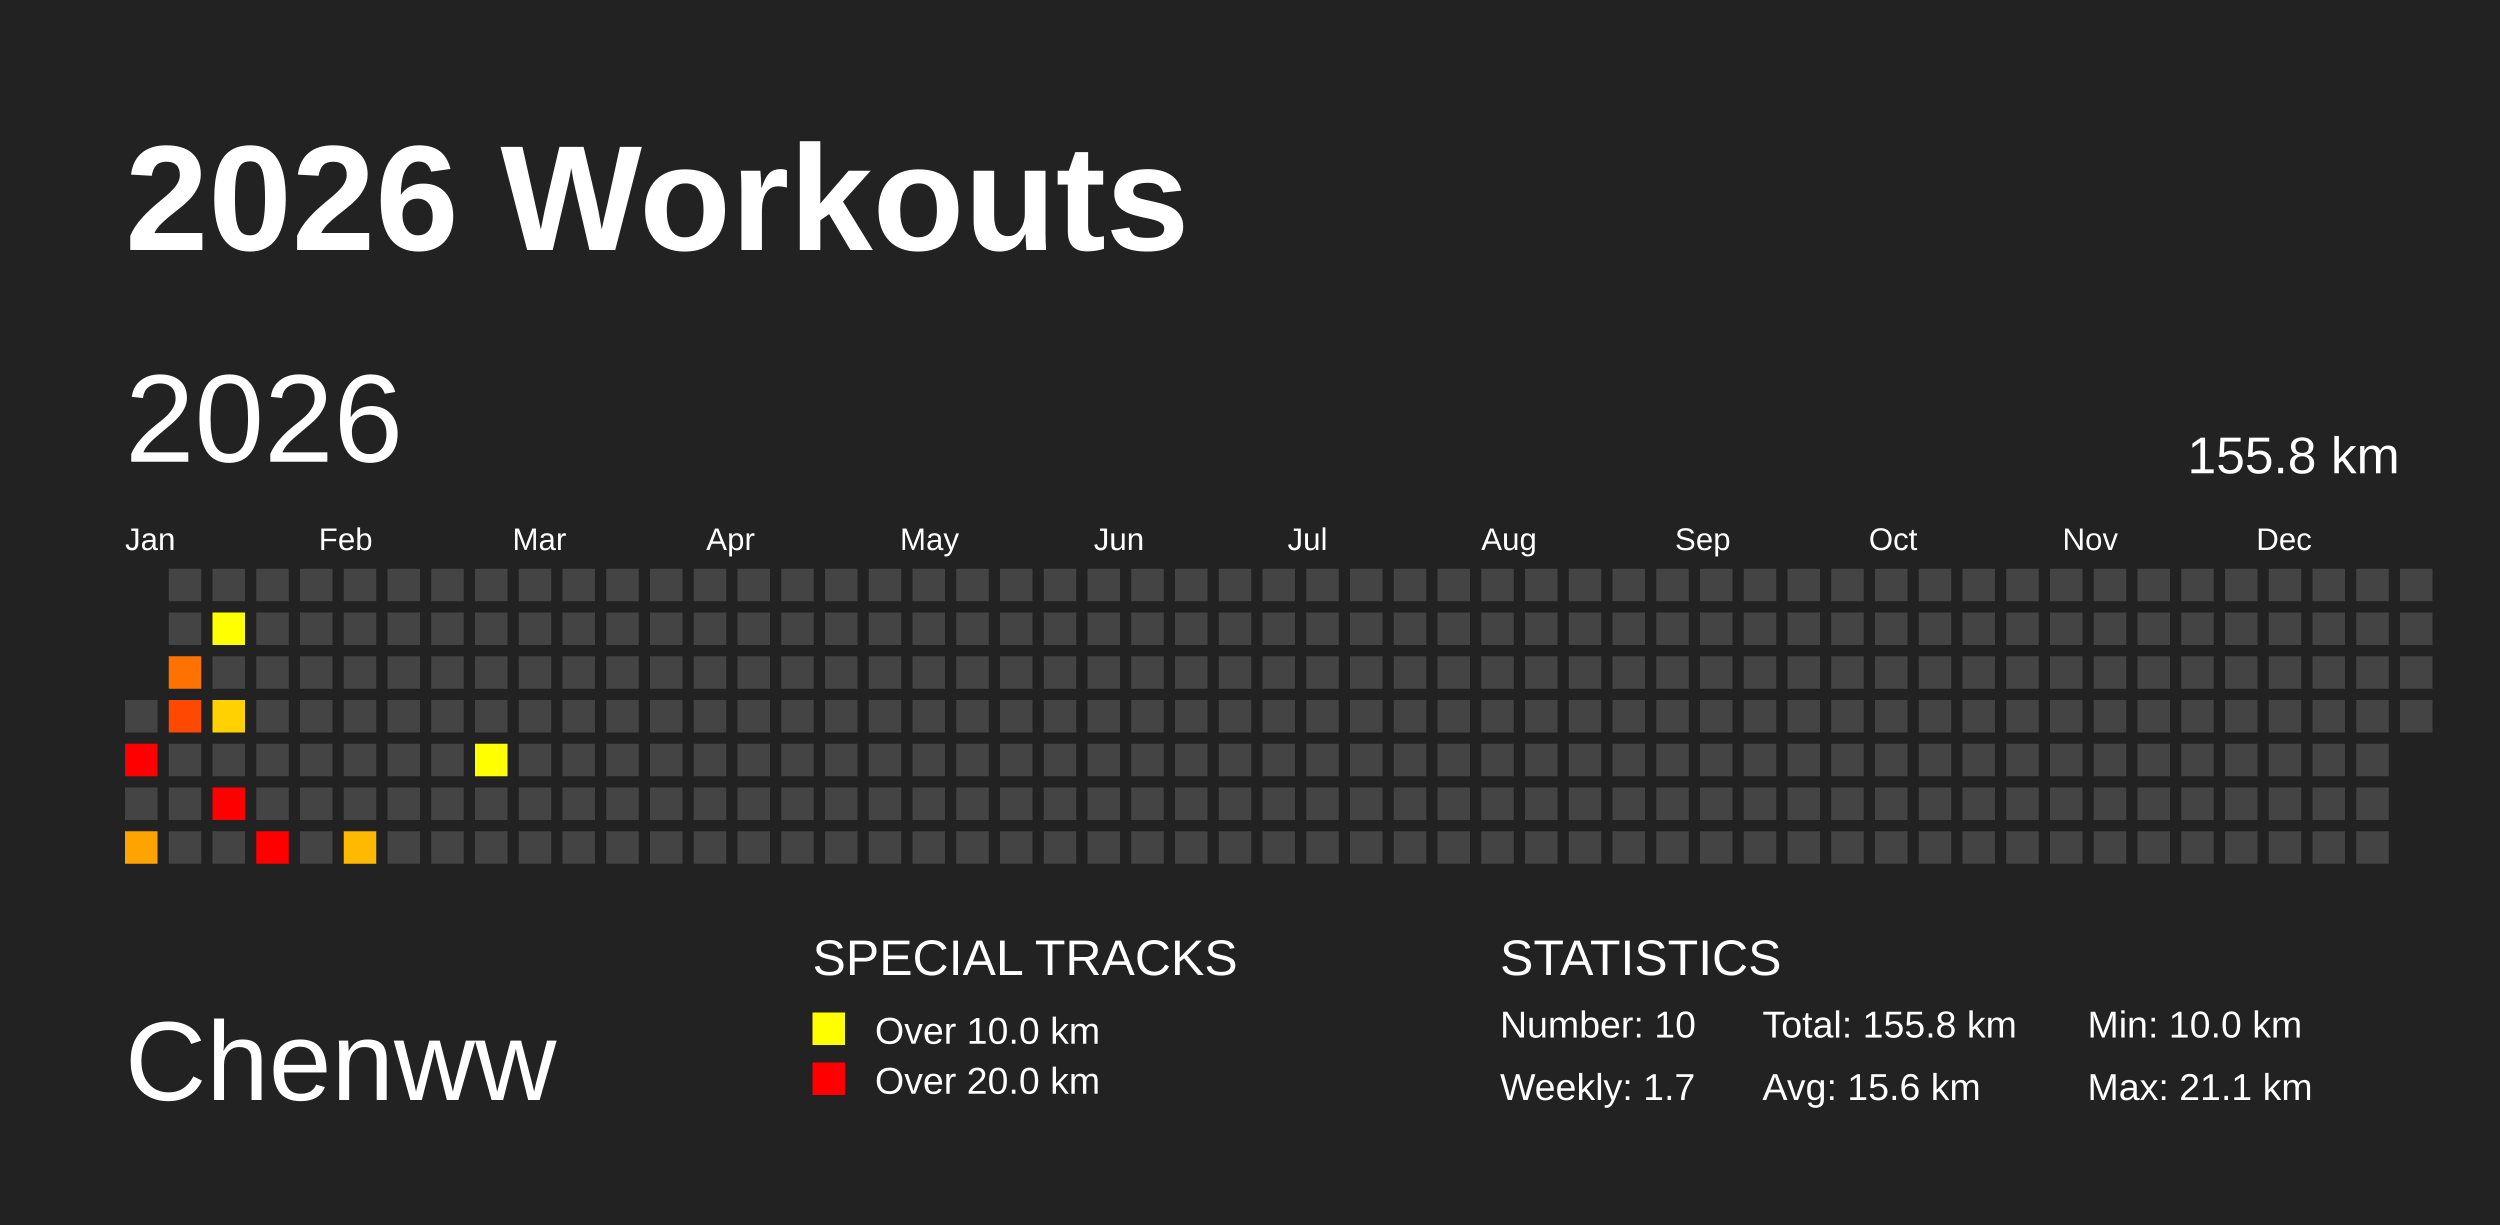
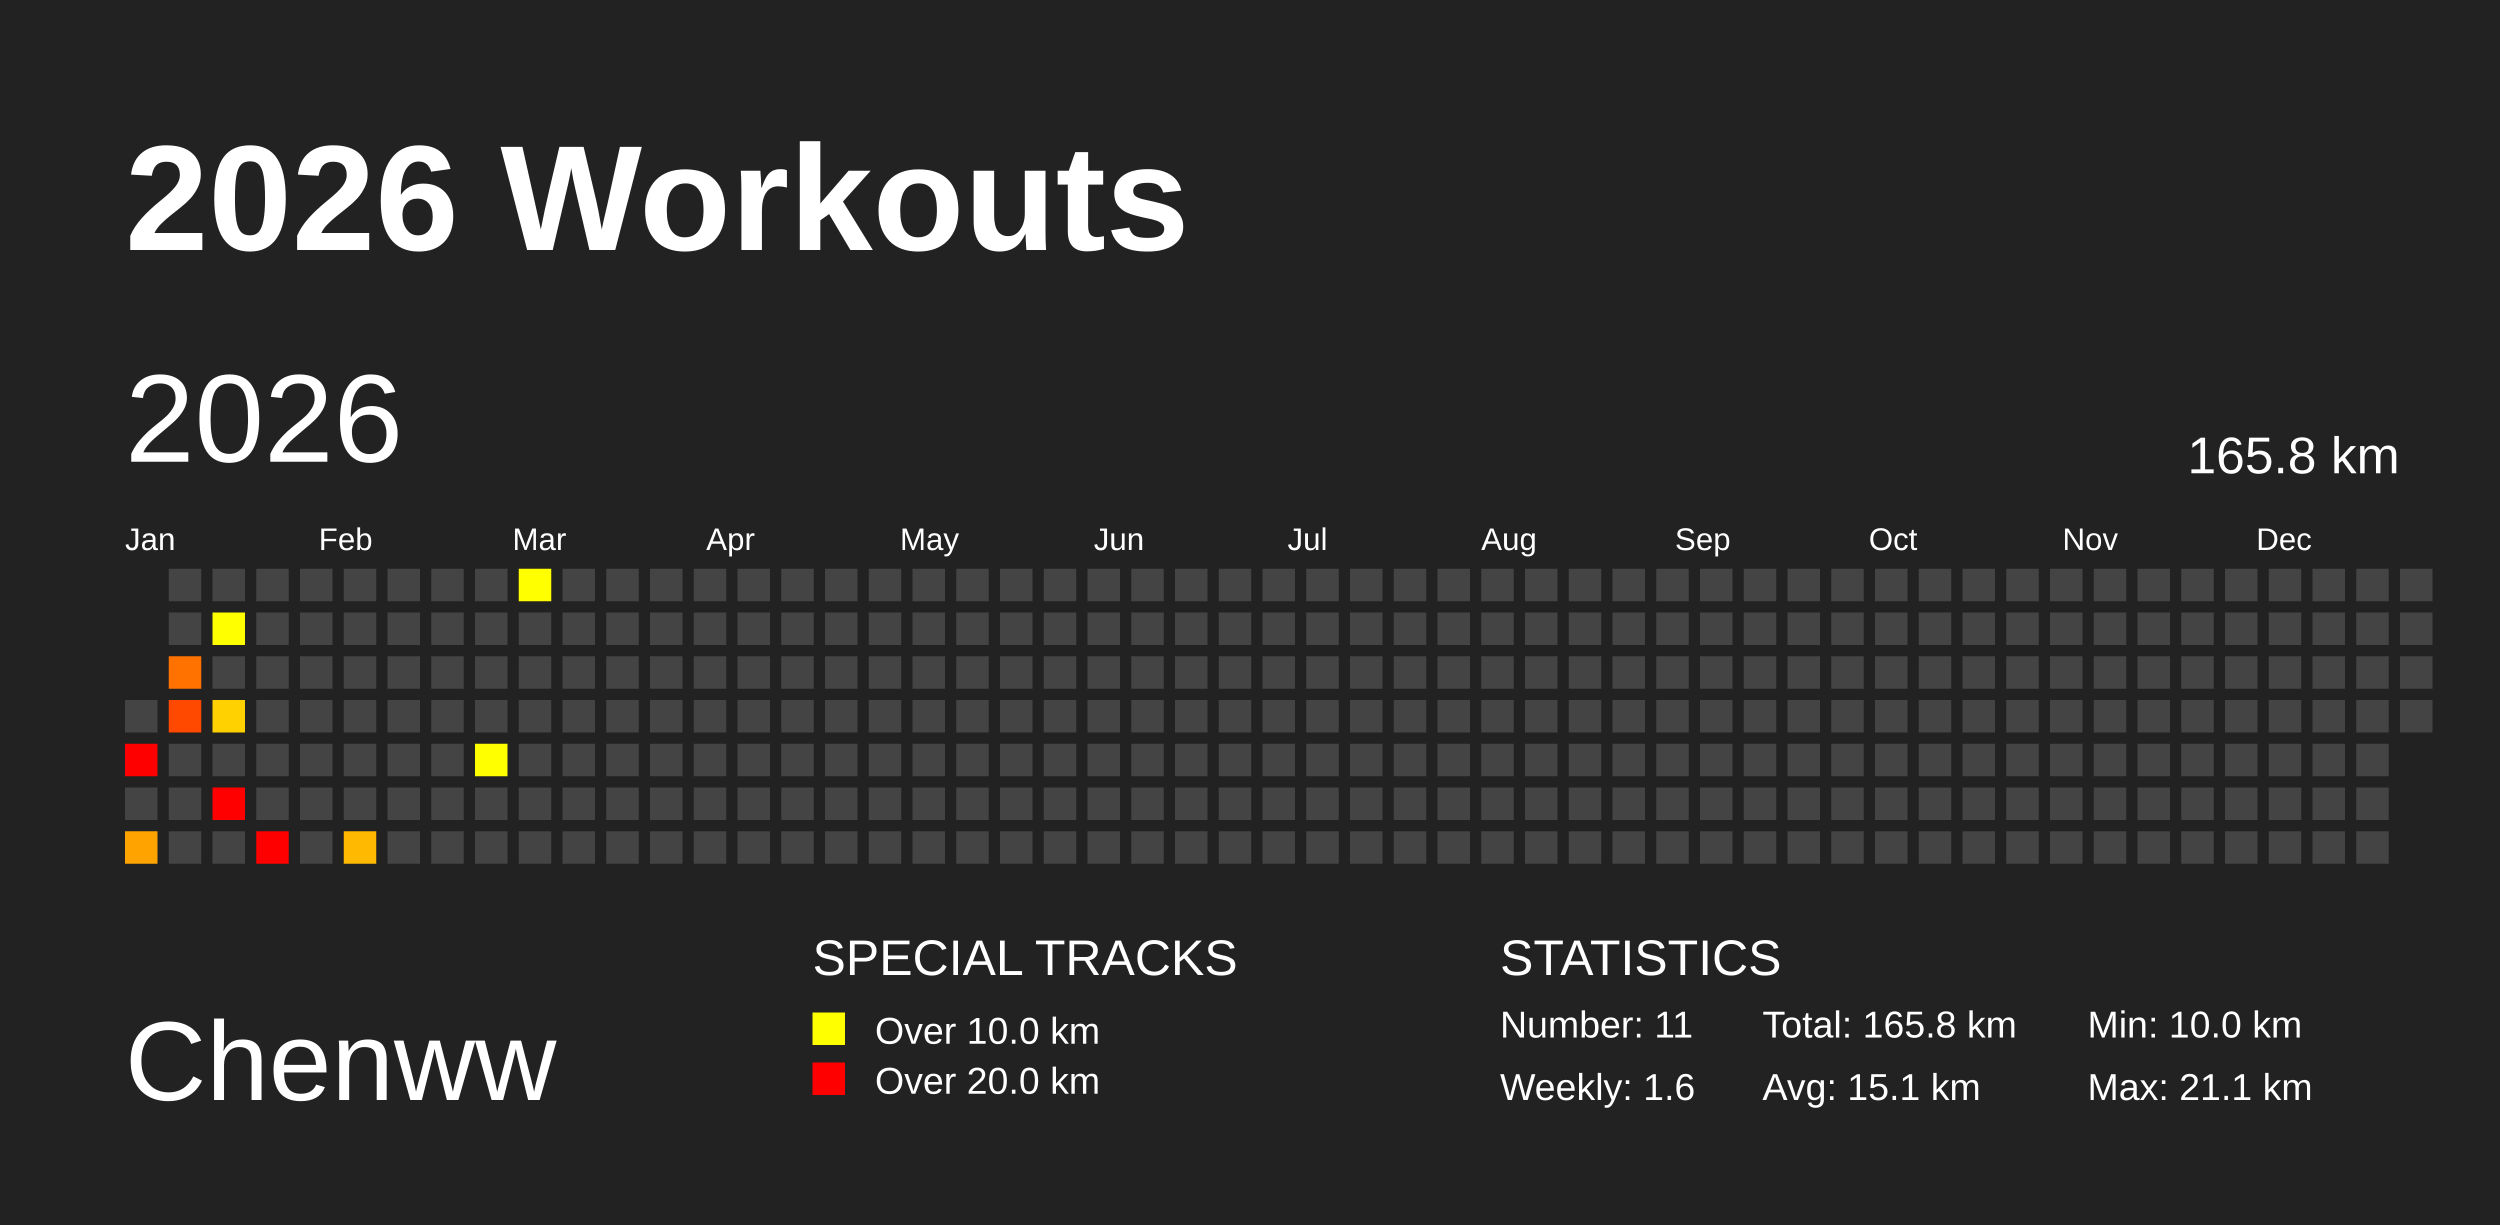
<svg xmlns="http://www.w3.org/2000/svg" baseProfile="full" height="98mm" version="1.1" viewBox="0,0,200,98" width="200mm">
  <defs />
  <rect fill="#222222" height="98" width="200" x="0" y="0" />
  <text fill="#FFFFFF" style="font-size:12px; font-family:Arial; font-weight:bold;" x="10" y="20">2026 Workouts</text>
  <text fill="#FFFFFF" style="font-size:9px; font-family:Arial" x="10" y="88">Chenww</text>
  <text fill="#FFFFFF" style="font-size:4px; font-family:Arial" x="65" y="78">SPECIAL TRACKS</text>
  <rect fill="yellow" height="2.6" width="2.6" x="65" y="81" />
  <text fill="#FFFFFF" style="font-size:3px; font-family:Arial" x="70" y="83.5">Over 10.0 km</text>
  <rect fill="red" height="2.6" width="2.6" x="65" y="85" />
  <text fill="#FFFFFF" style="font-size:3px; font-family:Arial" x="70" y="87.5">Over 20.0 km</text>
  <text fill="#FFFFFF" style="font-size:4px; font-family:Arial" x="120" y="78">STATISTICS</text>
-   <text fill="#FFFFFF" style="font-size:3px; font-family:Arial" x="120" y="83">Number: 10</text>
-   <text fill="#FFFFFF" style="font-size:3px; font-family:Arial" x="120" y="88">Weekly: 1.7</text>
-   <text fill="#FFFFFF" style="font-size:3px; font-family:Arial" x="141" y="83">Total: 155.8 km</text>
-   <text fill="#FFFFFF" style="font-size:3px; font-family:Arial" x="141" y="88">Avg: 15.6 km</text>
+   <text fill="#FFFFFF" style="font-size:3px; font-family:Arial" x="120" y="83">Number: 11</text>
+   <text fill="#FFFFFF" style="font-size:3px; font-family:Arial" x="120" y="88">Weekly: 1.6</text>
+   <text fill="#FFFFFF" style="font-size:3px; font-family:Arial" x="141" y="83">Total: 165.8 km</text>
+   <text fill="#FFFFFF" style="font-size:3px; font-family:Arial" x="141" y="88">Avg: 15.1 km</text>
  <text fill="#FFFFFF" style="font-size:3px; font-family:Arial" x="167" y="83">Min: 10.0 km</text>
  <text fill="#FFFFFF" style="font-size:3px; font-family:Arial" x="167" y="88">Max: 21.1 km</text>
  <text dominant-baseline="hanging" fill="#FFFFFF" style="font-size:10.0px; font-family:Arial;" x="10" y="30">2026</text>
-   <text dominant-baseline="hanging" fill="#FFFFFF" style="font-size:4.125px; font-family:Arial;" x="175" y="35">155.8 km</text>
+   <text dominant-baseline="hanging" fill="#FFFFFF" style="font-size:4.125px; font-family:Arial;" x="175" y="35">165.8 km</text>
  <text fill="#FFFFFF" style="font-size:2.5px; font-family:Arial" x="10.0" y="44">Jan</text>
  <text fill="#FFFFFF" style="font-size:2.5px; font-family:Arial" x="25.5" y="44">Feb</text>
  <text fill="#FFFFFF" style="font-size:2.5px; font-family:Arial" x="41.0" y="44">Mar</text>
  <text fill="#FFFFFF" style="font-size:2.5px; font-family:Arial" x="56.5" y="44">Apr</text>
  <text fill="#FFFFFF" style="font-size:2.5px; font-family:Arial" x="72.0" y="44">May</text>
  <text fill="#FFFFFF" style="font-size:2.5px; font-family:Arial" x="87.5" y="44">Jun</text>
  <text fill="#FFFFFF" style="font-size:2.5px; font-family:Arial" x="103.0" y="44">Jul</text>
  <text fill="#FFFFFF" style="font-size:2.5px; font-family:Arial" x="118.5" y="44">Aug</text>
  <text fill="#FFFFFF" style="font-size:2.5px; font-family:Arial" x="134.0" y="44">Sep</text>
  <text fill="#FFFFFF" style="font-size:2.5px; font-family:Arial" x="149.5" y="44">Oct</text>
  <text fill="#FFFFFF" style="font-size:2.5px; font-family:Arial" x="165.0" y="44">Nov</text>
  <text fill="#FFFFFF" style="font-size:2.5px; font-family:Arial" x="180.5" y="44">Dec</text>
  <rect fill="#444444" height="2.6" width="2.6" x="10.0" y="56.0" />
  <rect fill="red" height="2.6" width="2.6" x="10.0" y="59.5" />
  <rect fill="#444444" height="2.6" width="2.6" x="10.0" y="63.0" />
  <rect fill="#ffa300" height="2.6" width="2.6" x="10.0" y="66.5" />
  <rect fill="#444444" height="2.6" width="2.6" x="13.5" y="45.5" />
  <rect fill="#444444" height="2.6" width="2.6" x="13.5" y="49.0" />
  <rect fill="#ff7200" height="2.6" width="2.6" x="13.5" y="52.5" />
  <rect fill="#ff4800" height="2.6" width="2.6" x="13.5" y="56.0" />
  <rect fill="#444444" height="2.6" width="2.6" x="13.5" y="59.5" />
  <rect fill="#444444" height="2.6" width="2.6" x="13.5" y="63.0" />
  <rect fill="#444444" height="2.6" width="2.6" x="13.5" y="66.5" />
  <rect fill="#444444" height="2.6" width="2.6" x="17.0" y="45.5" />
  <rect fill="#ffff00" height="2.6" width="2.6" x="17.0" y="49.0" />
  <rect fill="#444444" height="2.6" width="2.6" x="17.0" y="52.5" />
  <rect fill="#ffd100" height="2.6" width="2.6" x="17.0" y="56.0" />
  <rect fill="#444444" height="2.6" width="2.6" x="17.0" y="59.5" />
  <rect fill="red" height="2.6" width="2.6" x="17.0" y="63.0" />
  <rect fill="#444444" height="2.6" width="2.6" x="17.0" y="66.5" />
  <rect fill="#444444" height="2.6" width="2.6" x="20.5" y="45.5" />
  <rect fill="#444444" height="2.6" width="2.6" x="20.5" y="49.0" />
  <rect fill="#444444" height="2.6" width="2.6" x="20.5" y="52.5" />
  <rect fill="#444444" height="2.6" width="2.6" x="20.5" y="56.0" />
  <rect fill="#444444" height="2.6" width="2.6" x="20.5" y="59.5" />
  <rect fill="#444444" height="2.6" width="2.6" x="20.5" y="63.0" />
  <rect fill="red" height="2.6" width="2.6" x="20.5" y="66.5" />
  <rect fill="#444444" height="2.6" width="2.6" x="24.0" y="45.5" />
  <rect fill="#444444" height="2.6" width="2.6" x="24.0" y="49.0" />
  <rect fill="#444444" height="2.6" width="2.6" x="24.0" y="52.5" />
  <rect fill="#444444" height="2.6" width="2.6" x="24.0" y="56.0" />
  <rect fill="#444444" height="2.6" width="2.6" x="24.0" y="59.5" />
  <rect fill="#444444" height="2.6" width="2.6" x="24.0" y="63.0" />
  <rect fill="#444444" height="2.6" width="2.6" x="24.0" y="66.5" />
  <rect fill="#444444" height="2.6" width="2.6" x="27.5" y="45.5" />
  <rect fill="#444444" height="2.6" width="2.6" x="27.5" y="49.0" />
  <rect fill="#444444" height="2.6" width="2.6" x="27.5" y="52.5" />
  <rect fill="#444444" height="2.6" width="2.6" x="27.5" y="56.0" />
  <rect fill="#444444" height="2.6" width="2.6" x="27.5" y="59.5" />
  <rect fill="#444444" height="2.6" width="2.6" x="27.5" y="63.0" />
  <rect fill="#ffb900" height="2.6" width="2.6" x="27.5" y="66.5" />
  <rect fill="#444444" height="2.6" width="2.6" x="31.0" y="45.5" />
  <rect fill="#444444" height="2.6" width="2.6" x="31.0" y="49.0" />
  <rect fill="#444444" height="2.6" width="2.6" x="31.0" y="52.5" />
  <rect fill="#444444" height="2.6" width="2.6" x="31.0" y="56.0" />
  <rect fill="#444444" height="2.6" width="2.6" x="31.0" y="59.5" />
  <rect fill="#444444" height="2.6" width="2.6" x="31.0" y="63.0" />
  <rect fill="#444444" height="2.6" width="2.6" x="31.0" y="66.5" />
  <rect fill="#444444" height="2.6" width="2.6" x="34.5" y="45.5" />
  <rect fill="#444444" height="2.6" width="2.6" x="34.5" y="49.0" />
  <rect fill="#444444" height="2.6" width="2.6" x="34.5" y="52.5" />
  <rect fill="#444444" height="2.6" width="2.6" x="34.5" y="56.0" />
  <rect fill="#444444" height="2.6" width="2.6" x="34.5" y="59.5" />
  <rect fill="#444444" height="2.6" width="2.6" x="34.5" y="63.0" />
  <rect fill="#444444" height="2.6" width="2.6" x="34.5" y="66.5" />
  <rect fill="#444444" height="2.6" width="2.6" x="38.0" y="45.5" />
  <rect fill="#444444" height="2.6" width="2.6" x="38.0" y="49.0" />
  <rect fill="#444444" height="2.6" width="2.6" x="38.0" y="52.5" />
  <rect fill="#444444" height="2.6" width="2.6" x="38.0" y="56.0" />
  <rect fill="#ffff00" height="2.6" width="2.6" x="38.0" y="59.5" />
  <rect fill="#444444" height="2.6" width="2.6" x="38.0" y="63.0" />
  <rect fill="#444444" height="2.6" width="2.6" x="38.0" y="66.5" />
-   <rect fill="#444444" height="2.6" width="2.6" x="41.5" y="45.5" />
+   <rect fill="#ffff00" height="2.6" width="2.6" x="41.5" y="45.5" />
  <rect fill="#444444" height="2.6" width="2.6" x="41.5" y="49.0" />
  <rect fill="#444444" height="2.6" width="2.6" x="41.5" y="52.5" />
  <rect fill="#444444" height="2.6" width="2.6" x="41.5" y="56.0" />
  <rect fill="#444444" height="2.6" width="2.6" x="41.5" y="59.5" />
  <rect fill="#444444" height="2.6" width="2.6" x="41.5" y="63.0" />
  <rect fill="#444444" height="2.6" width="2.6" x="41.5" y="66.5" />
  <rect fill="#444444" height="2.6" width="2.6" x="45.0" y="45.5" />
  <rect fill="#444444" height="2.6" width="2.6" x="45.0" y="49.0" />
  <rect fill="#444444" height="2.6" width="2.6" x="45.0" y="52.5" />
  <rect fill="#444444" height="2.6" width="2.6" x="45.0" y="56.0" />
  <rect fill="#444444" height="2.6" width="2.6" x="45.0" y="59.5" />
  <rect fill="#444444" height="2.6" width="2.6" x="45.0" y="63.0" />
  <rect fill="#444444" height="2.6" width="2.6" x="45.0" y="66.5" />
  <rect fill="#444444" height="2.6" width="2.6" x="48.5" y="45.5" />
  <rect fill="#444444" height="2.6" width="2.6" x="48.5" y="49.0" />
  <rect fill="#444444" height="2.6" width="2.6" x="48.5" y="52.5" />
  <rect fill="#444444" height="2.6" width="2.6" x="48.5" y="56.0" />
  <rect fill="#444444" height="2.6" width="2.6" x="48.5" y="59.5" />
  <rect fill="#444444" height="2.6" width="2.6" x="48.5" y="63.0" />
  <rect fill="#444444" height="2.6" width="2.6" x="48.5" y="66.5" />
  <rect fill="#444444" height="2.6" width="2.6" x="52.0" y="45.5" />
  <rect fill="#444444" height="2.6" width="2.6" x="52.0" y="49.0" />
  <rect fill="#444444" height="2.6" width="2.6" x="52.0" y="52.5" />
  <rect fill="#444444" height="2.6" width="2.6" x="52.0" y="56.0" />
  <rect fill="#444444" height="2.6" width="2.6" x="52.0" y="59.5" />
  <rect fill="#444444" height="2.6" width="2.6" x="52.0" y="63.0" />
  <rect fill="#444444" height="2.6" width="2.6" x="52.0" y="66.5" />
  <rect fill="#444444" height="2.6" width="2.6" x="55.5" y="45.5" />
  <rect fill="#444444" height="2.6" width="2.6" x="55.5" y="49.0" />
  <rect fill="#444444" height="2.6" width="2.6" x="55.5" y="52.5" />
  <rect fill="#444444" height="2.6" width="2.6" x="55.5" y="56.0" />
  <rect fill="#444444" height="2.6" width="2.6" x="55.5" y="59.5" />
  <rect fill="#444444" height="2.6" width="2.6" x="55.5" y="63.0" />
  <rect fill="#444444" height="2.6" width="2.6" x="55.5" y="66.5" />
  <rect fill="#444444" height="2.6" width="2.6" x="59.0" y="45.5" />
  <rect fill="#444444" height="2.6" width="2.6" x="59.0" y="49.0" />
  <rect fill="#444444" height="2.6" width="2.6" x="59.0" y="52.5" />
  <rect fill="#444444" height="2.6" width="2.6" x="59.0" y="56.0" />
  <rect fill="#444444" height="2.6" width="2.6" x="59.0" y="59.5" />
  <rect fill="#444444" height="2.6" width="2.6" x="59.0" y="63.0" />
  <rect fill="#444444" height="2.6" width="2.6" x="59.0" y="66.5" />
  <rect fill="#444444" height="2.6" width="2.6" x="62.5" y="45.5" />
  <rect fill="#444444" height="2.6" width="2.6" x="62.5" y="49.0" />
  <rect fill="#444444" height="2.6" width="2.6" x="62.5" y="52.5" />
  <rect fill="#444444" height="2.6" width="2.6" x="62.5" y="56.0" />
  <rect fill="#444444" height="2.6" width="2.6" x="62.5" y="59.5" />
  <rect fill="#444444" height="2.6" width="2.6" x="62.5" y="63.0" />
  <rect fill="#444444" height="2.6" width="2.6" x="62.5" y="66.5" />
  <rect fill="#444444" height="2.6" width="2.6" x="66.0" y="45.5" />
  <rect fill="#444444" height="2.6" width="2.6" x="66.0" y="49.0" />
  <rect fill="#444444" height="2.6" width="2.6" x="66.0" y="52.5" />
  <rect fill="#444444" height="2.6" width="2.6" x="66.0" y="56.0" />
  <rect fill="#444444" height="2.6" width="2.6" x="66.0" y="59.5" />
  <rect fill="#444444" height="2.6" width="2.6" x="66.0" y="63.0" />
  <rect fill="#444444" height="2.6" width="2.6" x="66.0" y="66.5" />
  <rect fill="#444444" height="2.6" width="2.6" x="69.5" y="45.5" />
  <rect fill="#444444" height="2.6" width="2.6" x="69.5" y="49.0" />
  <rect fill="#444444" height="2.6" width="2.6" x="69.5" y="52.5" />
  <rect fill="#444444" height="2.6" width="2.6" x="69.5" y="56.0" />
  <rect fill="#444444" height="2.6" width="2.6" x="69.5" y="59.5" />
  <rect fill="#444444" height="2.6" width="2.6" x="69.5" y="63.0" />
  <rect fill="#444444" height="2.6" width="2.6" x="69.5" y="66.5" />
  <rect fill="#444444" height="2.6" width="2.6" x="73.0" y="45.5" />
  <rect fill="#444444" height="2.6" width="2.6" x="73.0" y="49.0" />
  <rect fill="#444444" height="2.6" width="2.6" x="73.0" y="52.5" />
  <rect fill="#444444" height="2.6" width="2.6" x="73.0" y="56.0" />
  <rect fill="#444444" height="2.6" width="2.6" x="73.0" y="59.5" />
  <rect fill="#444444" height="2.6" width="2.6" x="73.0" y="63.0" />
  <rect fill="#444444" height="2.6" width="2.6" x="73.0" y="66.5" />
  <rect fill="#444444" height="2.6" width="2.6" x="76.5" y="45.5" />
  <rect fill="#444444" height="2.6" width="2.6" x="76.5" y="49.0" />
  <rect fill="#444444" height="2.6" width="2.6" x="76.5" y="52.5" />
  <rect fill="#444444" height="2.6" width="2.6" x="76.5" y="56.0" />
  <rect fill="#444444" height="2.6" width="2.6" x="76.5" y="59.5" />
  <rect fill="#444444" height="2.6" width="2.6" x="76.5" y="63.0" />
  <rect fill="#444444" height="2.6" width="2.6" x="76.5" y="66.5" />
  <rect fill="#444444" height="2.6" width="2.6" x="80.0" y="45.5" />
  <rect fill="#444444" height="2.6" width="2.6" x="80.0" y="49.0" />
  <rect fill="#444444" height="2.6" width="2.6" x="80.0" y="52.5" />
  <rect fill="#444444" height="2.6" width="2.6" x="80.0" y="56.0" />
  <rect fill="#444444" height="2.6" width="2.6" x="80.0" y="59.5" />
  <rect fill="#444444" height="2.6" width="2.6" x="80.0" y="63.0" />
  <rect fill="#444444" height="2.6" width="2.6" x="80.0" y="66.5" />
  <rect fill="#444444" height="2.6" width="2.6" x="83.5" y="45.5" />
  <rect fill="#444444" height="2.6" width="2.6" x="83.5" y="49.0" />
  <rect fill="#444444" height="2.6" width="2.6" x="83.5" y="52.5" />
  <rect fill="#444444" height="2.6" width="2.6" x="83.5" y="56.0" />
  <rect fill="#444444" height="2.6" width="2.6" x="83.5" y="59.5" />
  <rect fill="#444444" height="2.6" width="2.6" x="83.5" y="63.0" />
  <rect fill="#444444" height="2.6" width="2.6" x="83.5" y="66.5" />
  <rect fill="#444444" height="2.6" width="2.6" x="87.0" y="45.5" />
  <rect fill="#444444" height="2.6" width="2.6" x="87.0" y="49.0" />
  <rect fill="#444444" height="2.6" width="2.6" x="87.0" y="52.5" />
  <rect fill="#444444" height="2.6" width="2.6" x="87.0" y="56.0" />
  <rect fill="#444444" height="2.6" width="2.6" x="87.0" y="59.5" />
  <rect fill="#444444" height="2.6" width="2.6" x="87.0" y="63.0" />
  <rect fill="#444444" height="2.6" width="2.6" x="87.0" y="66.5" />
  <rect fill="#444444" height="2.6" width="2.6" x="90.5" y="45.5" />
  <rect fill="#444444" height="2.6" width="2.6" x="90.5" y="49.0" />
  <rect fill="#444444" height="2.6" width="2.6" x="90.5" y="52.5" />
  <rect fill="#444444" height="2.6" width="2.6" x="90.5" y="56.0" />
  <rect fill="#444444" height="2.6" width="2.6" x="90.5" y="59.5" />
  <rect fill="#444444" height="2.6" width="2.6" x="90.5" y="63.0" />
  <rect fill="#444444" height="2.6" width="2.6" x="90.5" y="66.5" />
  <rect fill="#444444" height="2.6" width="2.6" x="94.0" y="45.5" />
  <rect fill="#444444" height="2.6" width="2.6" x="94.0" y="49.0" />
  <rect fill="#444444" height="2.6" width="2.6" x="94.0" y="52.5" />
  <rect fill="#444444" height="2.6" width="2.6" x="94.0" y="56.0" />
  <rect fill="#444444" height="2.6" width="2.6" x="94.0" y="59.5" />
  <rect fill="#444444" height="2.6" width="2.6" x="94.0" y="63.0" />
  <rect fill="#444444" height="2.6" width="2.6" x="94.0" y="66.5" />
  <rect fill="#444444" height="2.6" width="2.6" x="97.5" y="45.5" />
  <rect fill="#444444" height="2.6" width="2.6" x="97.5" y="49.0" />
  <rect fill="#444444" height="2.6" width="2.6" x="97.5" y="52.5" />
  <rect fill="#444444" height="2.6" width="2.6" x="97.5" y="56.0" />
  <rect fill="#444444" height="2.6" width="2.6" x="97.5" y="59.5" />
  <rect fill="#444444" height="2.6" width="2.6" x="97.5" y="63.0" />
  <rect fill="#444444" height="2.6" width="2.6" x="97.5" y="66.5" />
  <rect fill="#444444" height="2.6" width="2.6" x="101.0" y="45.5" />
  <rect fill="#444444" height="2.6" width="2.6" x="101.0" y="49.0" />
  <rect fill="#444444" height="2.6" width="2.6" x="101.0" y="52.5" />
  <rect fill="#444444" height="2.6" width="2.6" x="101.0" y="56.0" />
  <rect fill="#444444" height="2.6" width="2.6" x="101.0" y="59.5" />
  <rect fill="#444444" height="2.6" width="2.6" x="101.0" y="63.0" />
  <rect fill="#444444" height="2.6" width="2.6" x="101.0" y="66.5" />
  <rect fill="#444444" height="2.6" width="2.6" x="104.5" y="45.5" />
  <rect fill="#444444" height="2.6" width="2.6" x="104.5" y="49.0" />
  <rect fill="#444444" height="2.6" width="2.6" x="104.5" y="52.5" />
  <rect fill="#444444" height="2.6" width="2.6" x="104.5" y="56.0" />
  <rect fill="#444444" height="2.6" width="2.6" x="104.5" y="59.5" />
  <rect fill="#444444" height="2.6" width="2.6" x="104.5" y="63.0" />
  <rect fill="#444444" height="2.6" width="2.6" x="104.5" y="66.5" />
  <rect fill="#444444" height="2.6" width="2.6" x="108.0" y="45.5" />
  <rect fill="#444444" height="2.6" width="2.6" x="108.0" y="49.0" />
  <rect fill="#444444" height="2.6" width="2.6" x="108.0" y="52.5" />
  <rect fill="#444444" height="2.6" width="2.6" x="108.0" y="56.0" />
  <rect fill="#444444" height="2.6" width="2.6" x="108.0" y="59.5" />
  <rect fill="#444444" height="2.6" width="2.6" x="108.0" y="63.0" />
  <rect fill="#444444" height="2.6" width="2.6" x="108.0" y="66.5" />
  <rect fill="#444444" height="2.6" width="2.6" x="111.5" y="45.5" />
  <rect fill="#444444" height="2.6" width="2.6" x="111.5" y="49.0" />
  <rect fill="#444444" height="2.6" width="2.6" x="111.5" y="52.5" />
  <rect fill="#444444" height="2.6" width="2.6" x="111.5" y="56.0" />
  <rect fill="#444444" height="2.6" width="2.6" x="111.5" y="59.5" />
  <rect fill="#444444" height="2.6" width="2.6" x="111.5" y="63.0" />
  <rect fill="#444444" height="2.6" width="2.6" x="111.5" y="66.5" />
  <rect fill="#444444" height="2.6" width="2.6" x="115.0" y="45.5" />
  <rect fill="#444444" height="2.6" width="2.6" x="115.0" y="49.0" />
  <rect fill="#444444" height="2.6" width="2.6" x="115.0" y="52.5" />
  <rect fill="#444444" height="2.6" width="2.6" x="115.0" y="56.0" />
  <rect fill="#444444" height="2.6" width="2.6" x="115.0" y="59.5" />
  <rect fill="#444444" height="2.6" width="2.6" x="115.0" y="63.0" />
  <rect fill="#444444" height="2.6" width="2.6" x="115.0" y="66.5" />
  <rect fill="#444444" height="2.6" width="2.6" x="118.5" y="45.5" />
  <rect fill="#444444" height="2.6" width="2.6" x="118.5" y="49.0" />
  <rect fill="#444444" height="2.6" width="2.6" x="118.5" y="52.5" />
  <rect fill="#444444" height="2.6" width="2.6" x="118.5" y="56.0" />
  <rect fill="#444444" height="2.6" width="2.6" x="118.5" y="59.5" />
  <rect fill="#444444" height="2.6" width="2.6" x="118.5" y="63.0" />
  <rect fill="#444444" height="2.6" width="2.6" x="118.5" y="66.5" />
  <rect fill="#444444" height="2.6" width="2.6" x="122.0" y="45.5" />
  <rect fill="#444444" height="2.6" width="2.6" x="122.0" y="49.0" />
  <rect fill="#444444" height="2.6" width="2.6" x="122.0" y="52.5" />
  <rect fill="#444444" height="2.6" width="2.6" x="122.0" y="56.0" />
  <rect fill="#444444" height="2.6" width="2.6" x="122.0" y="59.5" />
  <rect fill="#444444" height="2.6" width="2.6" x="122.0" y="63.0" />
  <rect fill="#444444" height="2.6" width="2.6" x="122.0" y="66.5" />
  <rect fill="#444444" height="2.6" width="2.6" x="125.5" y="45.5" />
  <rect fill="#444444" height="2.6" width="2.6" x="125.5" y="49.0" />
  <rect fill="#444444" height="2.6" width="2.6" x="125.5" y="52.5" />
  <rect fill="#444444" height="2.6" width="2.6" x="125.5" y="56.0" />
  <rect fill="#444444" height="2.6" width="2.6" x="125.5" y="59.5" />
  <rect fill="#444444" height="2.6" width="2.6" x="125.5" y="63.0" />
  <rect fill="#444444" height="2.6" width="2.6" x="125.5" y="66.5" />
  <rect fill="#444444" height="2.6" width="2.6" x="129.0" y="45.5" />
  <rect fill="#444444" height="2.6" width="2.6" x="129.0" y="49.0" />
  <rect fill="#444444" height="2.6" width="2.6" x="129.0" y="52.5" />
  <rect fill="#444444" height="2.6" width="2.6" x="129.0" y="56.0" />
  <rect fill="#444444" height="2.6" width="2.6" x="129.0" y="59.5" />
  <rect fill="#444444" height="2.6" width="2.6" x="129.0" y="63.0" />
  <rect fill="#444444" height="2.6" width="2.6" x="129.0" y="66.5" />
  <rect fill="#444444" height="2.6" width="2.6" x="132.5" y="45.5" />
  <rect fill="#444444" height="2.6" width="2.6" x="132.5" y="49.0" />
  <rect fill="#444444" height="2.6" width="2.6" x="132.5" y="52.5" />
  <rect fill="#444444" height="2.6" width="2.6" x="132.5" y="56.0" />
  <rect fill="#444444" height="2.6" width="2.6" x="132.5" y="59.5" />
  <rect fill="#444444" height="2.6" width="2.6" x="132.5" y="63.0" />
  <rect fill="#444444" height="2.6" width="2.6" x="132.5" y="66.5" />
  <rect fill="#444444" height="2.6" width="2.6" x="136.0" y="45.5" />
  <rect fill="#444444" height="2.6" width="2.6" x="136.0" y="49.0" />
  <rect fill="#444444" height="2.6" width="2.6" x="136.0" y="52.5" />
  <rect fill="#444444" height="2.6" width="2.6" x="136.0" y="56.0" />
  <rect fill="#444444" height="2.6" width="2.6" x="136.0" y="59.5" />
  <rect fill="#444444" height="2.6" width="2.6" x="136.0" y="63.0" />
  <rect fill="#444444" height="2.6" width="2.6" x="136.0" y="66.5" />
  <rect fill="#444444" height="2.6" width="2.6" x="139.5" y="45.5" />
  <rect fill="#444444" height="2.6" width="2.6" x="139.5" y="49.0" />
  <rect fill="#444444" height="2.6" width="2.6" x="139.5" y="52.5" />
  <rect fill="#444444" height="2.6" width="2.6" x="139.5" y="56.0" />
  <rect fill="#444444" height="2.6" width="2.6" x="139.5" y="59.5" />
  <rect fill="#444444" height="2.6" width="2.6" x="139.5" y="63.0" />
  <rect fill="#444444" height="2.6" width="2.6" x="139.5" y="66.5" />
  <rect fill="#444444" height="2.6" width="2.6" x="143.0" y="45.5" />
  <rect fill="#444444" height="2.6" width="2.6" x="143.0" y="49.0" />
  <rect fill="#444444" height="2.6" width="2.6" x="143.0" y="52.5" />
  <rect fill="#444444" height="2.6" width="2.6" x="143.0" y="56.0" />
  <rect fill="#444444" height="2.6" width="2.6" x="143.0" y="59.5" />
  <rect fill="#444444" height="2.6" width="2.6" x="143.0" y="63.0" />
  <rect fill="#444444" height="2.6" width="2.6" x="143.0" y="66.5" />
  <rect fill="#444444" height="2.6" width="2.6" x="146.5" y="45.5" />
  <rect fill="#444444" height="2.6" width="2.6" x="146.5" y="49.0" />
  <rect fill="#444444" height="2.6" width="2.6" x="146.5" y="52.5" />
  <rect fill="#444444" height="2.6" width="2.6" x="146.5" y="56.0" />
  <rect fill="#444444" height="2.6" width="2.6" x="146.5" y="59.5" />
  <rect fill="#444444" height="2.6" width="2.6" x="146.5" y="63.0" />
  <rect fill="#444444" height="2.6" width="2.6" x="146.5" y="66.5" />
  <rect fill="#444444" height="2.6" width="2.6" x="150.0" y="45.5" />
  <rect fill="#444444" height="2.6" width="2.6" x="150.0" y="49.0" />
  <rect fill="#444444" height="2.6" width="2.6" x="150.0" y="52.5" />
  <rect fill="#444444" height="2.6" width="2.6" x="150.0" y="56.0" />
  <rect fill="#444444" height="2.6" width="2.6" x="150.0" y="59.5" />
  <rect fill="#444444" height="2.6" width="2.6" x="150.0" y="63.0" />
  <rect fill="#444444" height="2.6" width="2.6" x="150.0" y="66.5" />
  <rect fill="#444444" height="2.6" width="2.6" x="153.5" y="45.5" />
  <rect fill="#444444" height="2.6" width="2.6" x="153.5" y="49.0" />
  <rect fill="#444444" height="2.6" width="2.6" x="153.5" y="52.5" />
  <rect fill="#444444" height="2.6" width="2.6" x="153.5" y="56.0" />
  <rect fill="#444444" height="2.6" width="2.6" x="153.5" y="59.5" />
  <rect fill="#444444" height="2.6" width="2.6" x="153.5" y="63.0" />
  <rect fill="#444444" height="2.6" width="2.6" x="153.5" y="66.5" />
  <rect fill="#444444" height="2.6" width="2.6" x="157.0" y="45.5" />
  <rect fill="#444444" height="2.6" width="2.6" x="157.0" y="49.0" />
  <rect fill="#444444" height="2.6" width="2.6" x="157.0" y="52.5" />
  <rect fill="#444444" height="2.6" width="2.6" x="157.0" y="56.0" />
  <rect fill="#444444" height="2.6" width="2.6" x="157.0" y="59.5" />
  <rect fill="#444444" height="2.6" width="2.6" x="157.0" y="63.0" />
  <rect fill="#444444" height="2.6" width="2.6" x="157.0" y="66.5" />
  <rect fill="#444444" height="2.6" width="2.6" x="160.5" y="45.5" />
  <rect fill="#444444" height="2.6" width="2.6" x="160.5" y="49.0" />
  <rect fill="#444444" height="2.6" width="2.6" x="160.5" y="52.5" />
  <rect fill="#444444" height="2.6" width="2.6" x="160.5" y="56.0" />
  <rect fill="#444444" height="2.6" width="2.6" x="160.5" y="59.5" />
  <rect fill="#444444" height="2.6" width="2.6" x="160.5" y="63.0" />
  <rect fill="#444444" height="2.6" width="2.6" x="160.5" y="66.5" />
  <rect fill="#444444" height="2.6" width="2.6" x="164.0" y="45.5" />
  <rect fill="#444444" height="2.6" width="2.6" x="164.0" y="49.0" />
  <rect fill="#444444" height="2.6" width="2.6" x="164.0" y="52.5" />
  <rect fill="#444444" height="2.6" width="2.6" x="164.0" y="56.0" />
  <rect fill="#444444" height="2.6" width="2.6" x="164.0" y="59.5" />
  <rect fill="#444444" height="2.6" width="2.6" x="164.0" y="63.0" />
  <rect fill="#444444" height="2.6" width="2.6" x="164.0" y="66.5" />
  <rect fill="#444444" height="2.6" width="2.6" x="167.5" y="45.5" />
  <rect fill="#444444" height="2.6" width="2.6" x="167.5" y="49.0" />
  <rect fill="#444444" height="2.6" width="2.6" x="167.5" y="52.5" />
  <rect fill="#444444" height="2.6" width="2.6" x="167.5" y="56.0" />
  <rect fill="#444444" height="2.6" width="2.6" x="167.5" y="59.5" />
  <rect fill="#444444" height="2.6" width="2.6" x="167.5" y="63.0" />
  <rect fill="#444444" height="2.6" width="2.6" x="167.5" y="66.5" />
  <rect fill="#444444" height="2.6" width="2.6" x="171.0" y="45.5" />
  <rect fill="#444444" height="2.6" width="2.6" x="171.0" y="49.0" />
  <rect fill="#444444" height="2.6" width="2.6" x="171.0" y="52.5" />
  <rect fill="#444444" height="2.6" width="2.6" x="171.0" y="56.0" />
  <rect fill="#444444" height="2.6" width="2.6" x="171.0" y="59.5" />
  <rect fill="#444444" height="2.6" width="2.6" x="171.0" y="63.0" />
  <rect fill="#444444" height="2.6" width="2.6" x="171.0" y="66.5" />
  <rect fill="#444444" height="2.6" width="2.6" x="174.5" y="45.5" />
  <rect fill="#444444" height="2.6" width="2.6" x="174.5" y="49.0" />
  <rect fill="#444444" height="2.6" width="2.6" x="174.5" y="52.5" />
  <rect fill="#444444" height="2.6" width="2.6" x="174.5" y="56.0" />
  <rect fill="#444444" height="2.6" width="2.6" x="174.5" y="59.5" />
  <rect fill="#444444" height="2.6" width="2.6" x="174.5" y="63.0" />
  <rect fill="#444444" height="2.6" width="2.6" x="174.5" y="66.5" />
  <rect fill="#444444" height="2.6" width="2.6" x="178.0" y="45.5" />
  <rect fill="#444444" height="2.6" width="2.6" x="178.0" y="49.0" />
  <rect fill="#444444" height="2.6" width="2.6" x="178.0" y="52.5" />
  <rect fill="#444444" height="2.6" width="2.6" x="178.0" y="56.0" />
  <rect fill="#444444" height="2.6" width="2.6" x="178.0" y="59.5" />
  <rect fill="#444444" height="2.6" width="2.6" x="178.0" y="63.0" />
  <rect fill="#444444" height="2.6" width="2.6" x="178.0" y="66.5" />
  <rect fill="#444444" height="2.6" width="2.6" x="181.5" y="45.5" />
  <rect fill="#444444" height="2.6" width="2.6" x="181.5" y="49.0" />
  <rect fill="#444444" height="2.6" width="2.6" x="181.5" y="52.5" />
  <rect fill="#444444" height="2.6" width="2.6" x="181.5" y="56.0" />
  <rect fill="#444444" height="2.6" width="2.6" x="181.5" y="59.5" />
  <rect fill="#444444" height="2.6" width="2.6" x="181.5" y="63.0" />
  <rect fill="#444444" height="2.6" width="2.6" x="181.5" y="66.5" />
  <rect fill="#444444" height="2.6" width="2.6" x="185.0" y="45.5" />
  <rect fill="#444444" height="2.6" width="2.6" x="185.0" y="49.0" />
  <rect fill="#444444" height="2.6" width="2.6" x="185.0" y="52.5" />
  <rect fill="#444444" height="2.6" width="2.6" x="185.0" y="56.0" />
  <rect fill="#444444" height="2.6" width="2.6" x="185.0" y="59.5" />
  <rect fill="#444444" height="2.6" width="2.6" x="185.0" y="63.0" />
  <rect fill="#444444" height="2.6" width="2.6" x="185.0" y="66.5" />
  <rect fill="#444444" height="2.6" width="2.6" x="188.5" y="45.5" />
  <rect fill="#444444" height="2.6" width="2.6" x="188.5" y="49.0" />
  <rect fill="#444444" height="2.6" width="2.6" x="188.5" y="52.5" />
  <rect fill="#444444" height="2.6" width="2.6" x="188.5" y="56.0" />
  <rect fill="#444444" height="2.6" width="2.6" x="188.5" y="59.5" />
  <rect fill="#444444" height="2.6" width="2.6" x="188.5" y="63.0" />
  <rect fill="#444444" height="2.6" width="2.6" x="188.5" y="66.5" />
  <rect fill="#444444" height="2.6" width="2.6" x="192.0" y="45.5" />
  <rect fill="#444444" height="2.6" width="2.6" x="192.0" y="49.0" />
  <rect fill="#444444" height="2.6" width="2.6" x="192.0" y="52.5" />
  <rect fill="#444444" height="2.6" width="2.6" x="192.0" y="56.0" />
</svg>
